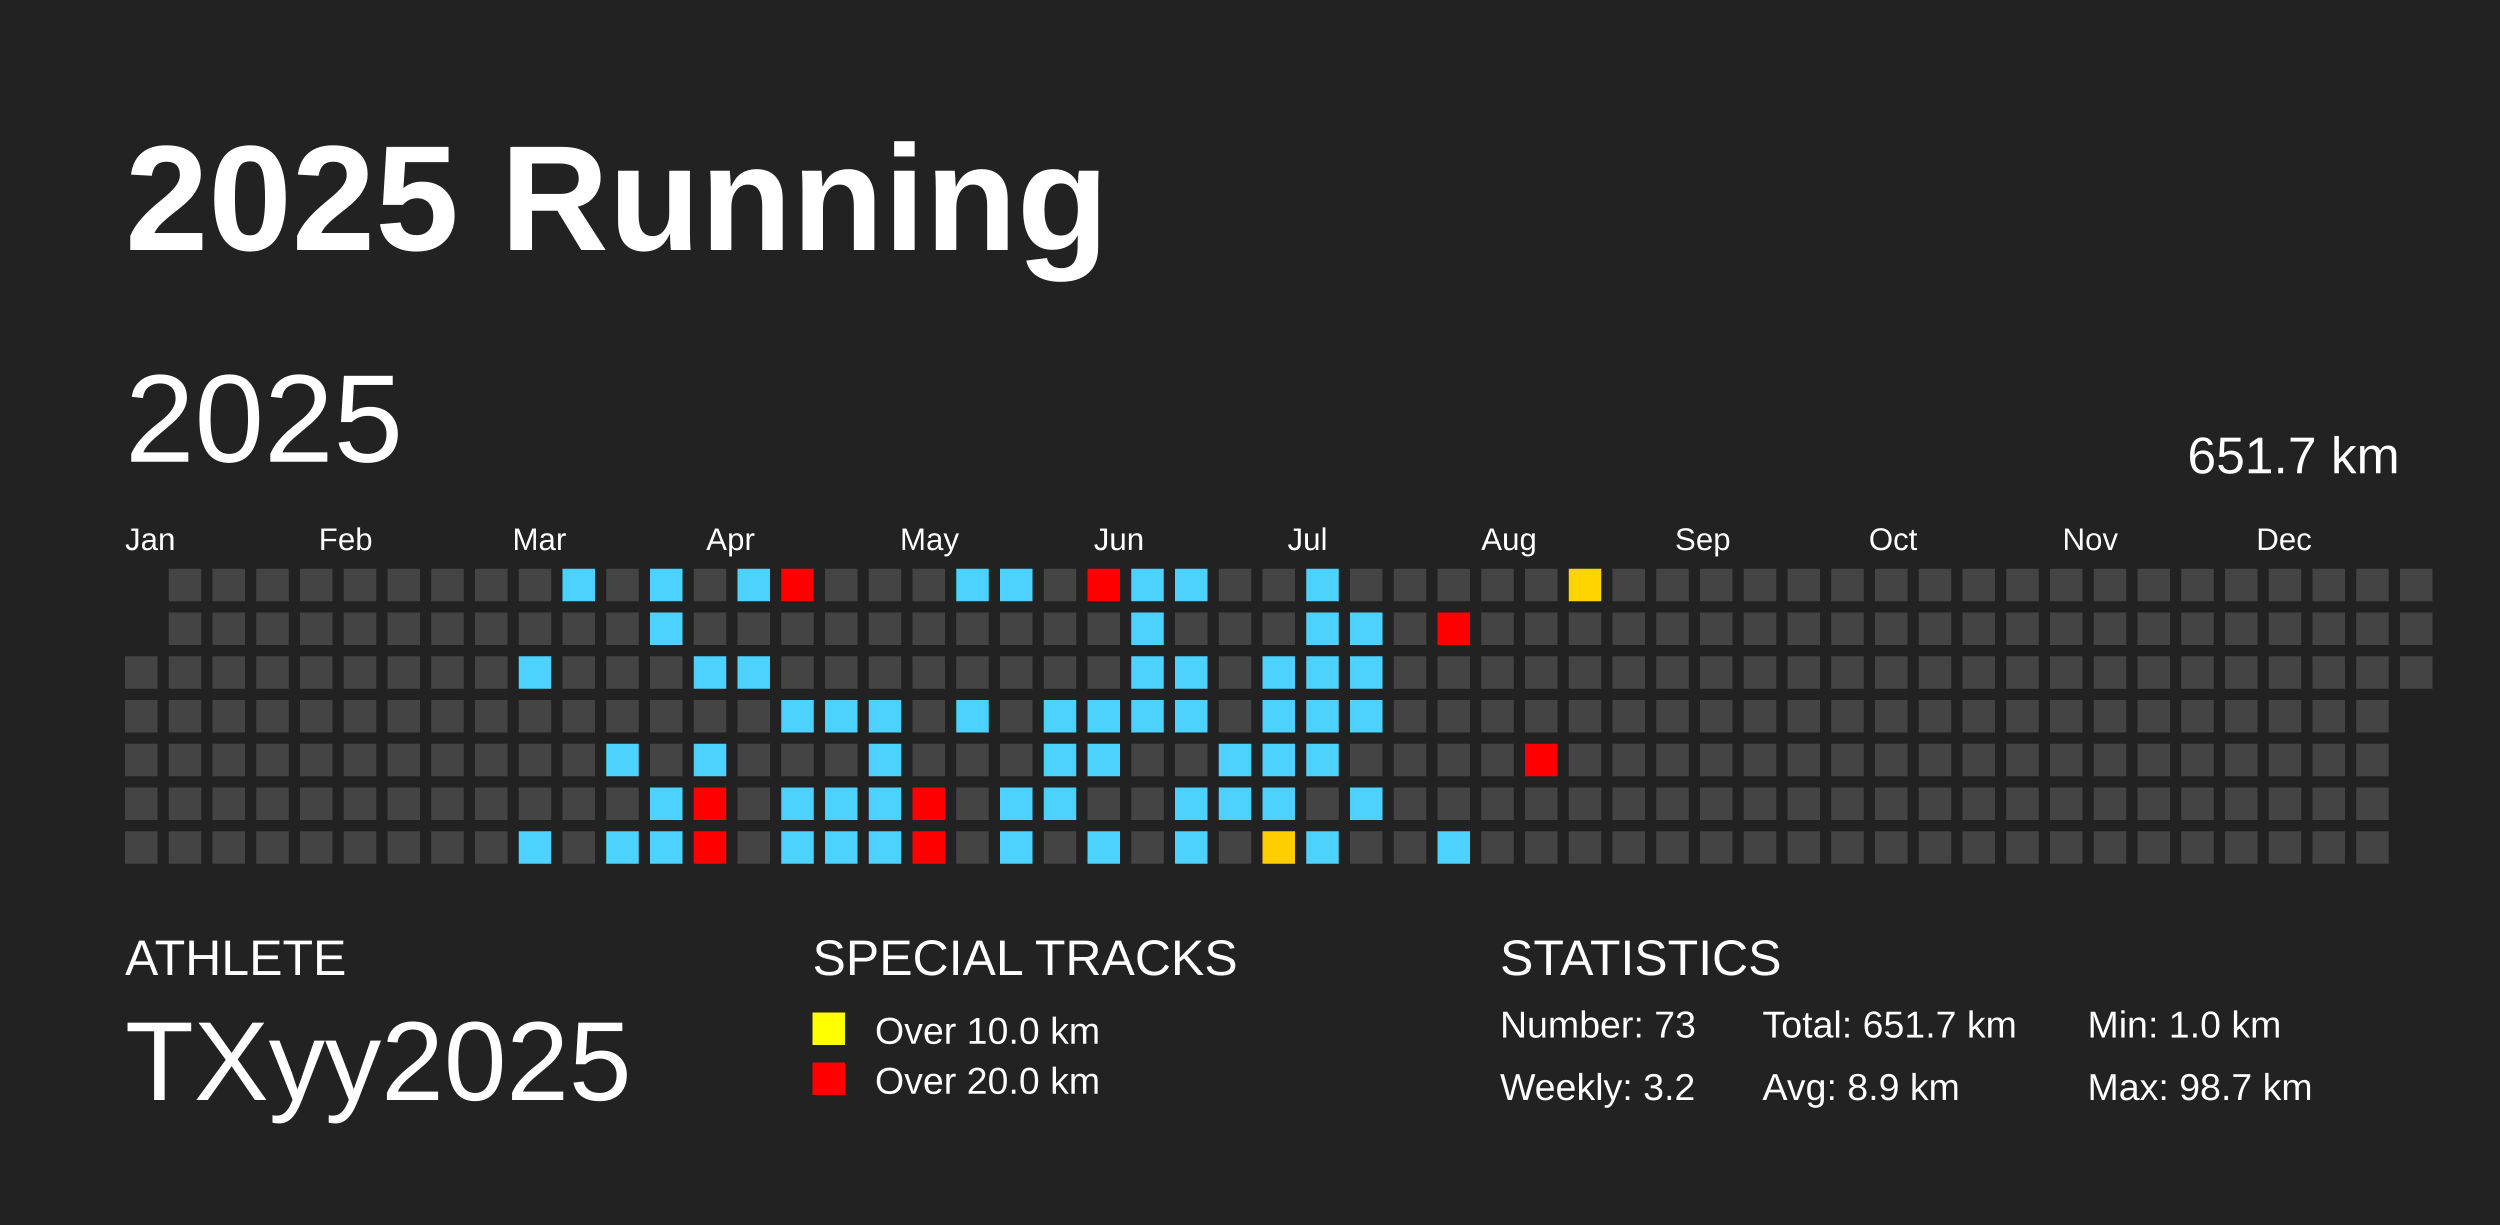
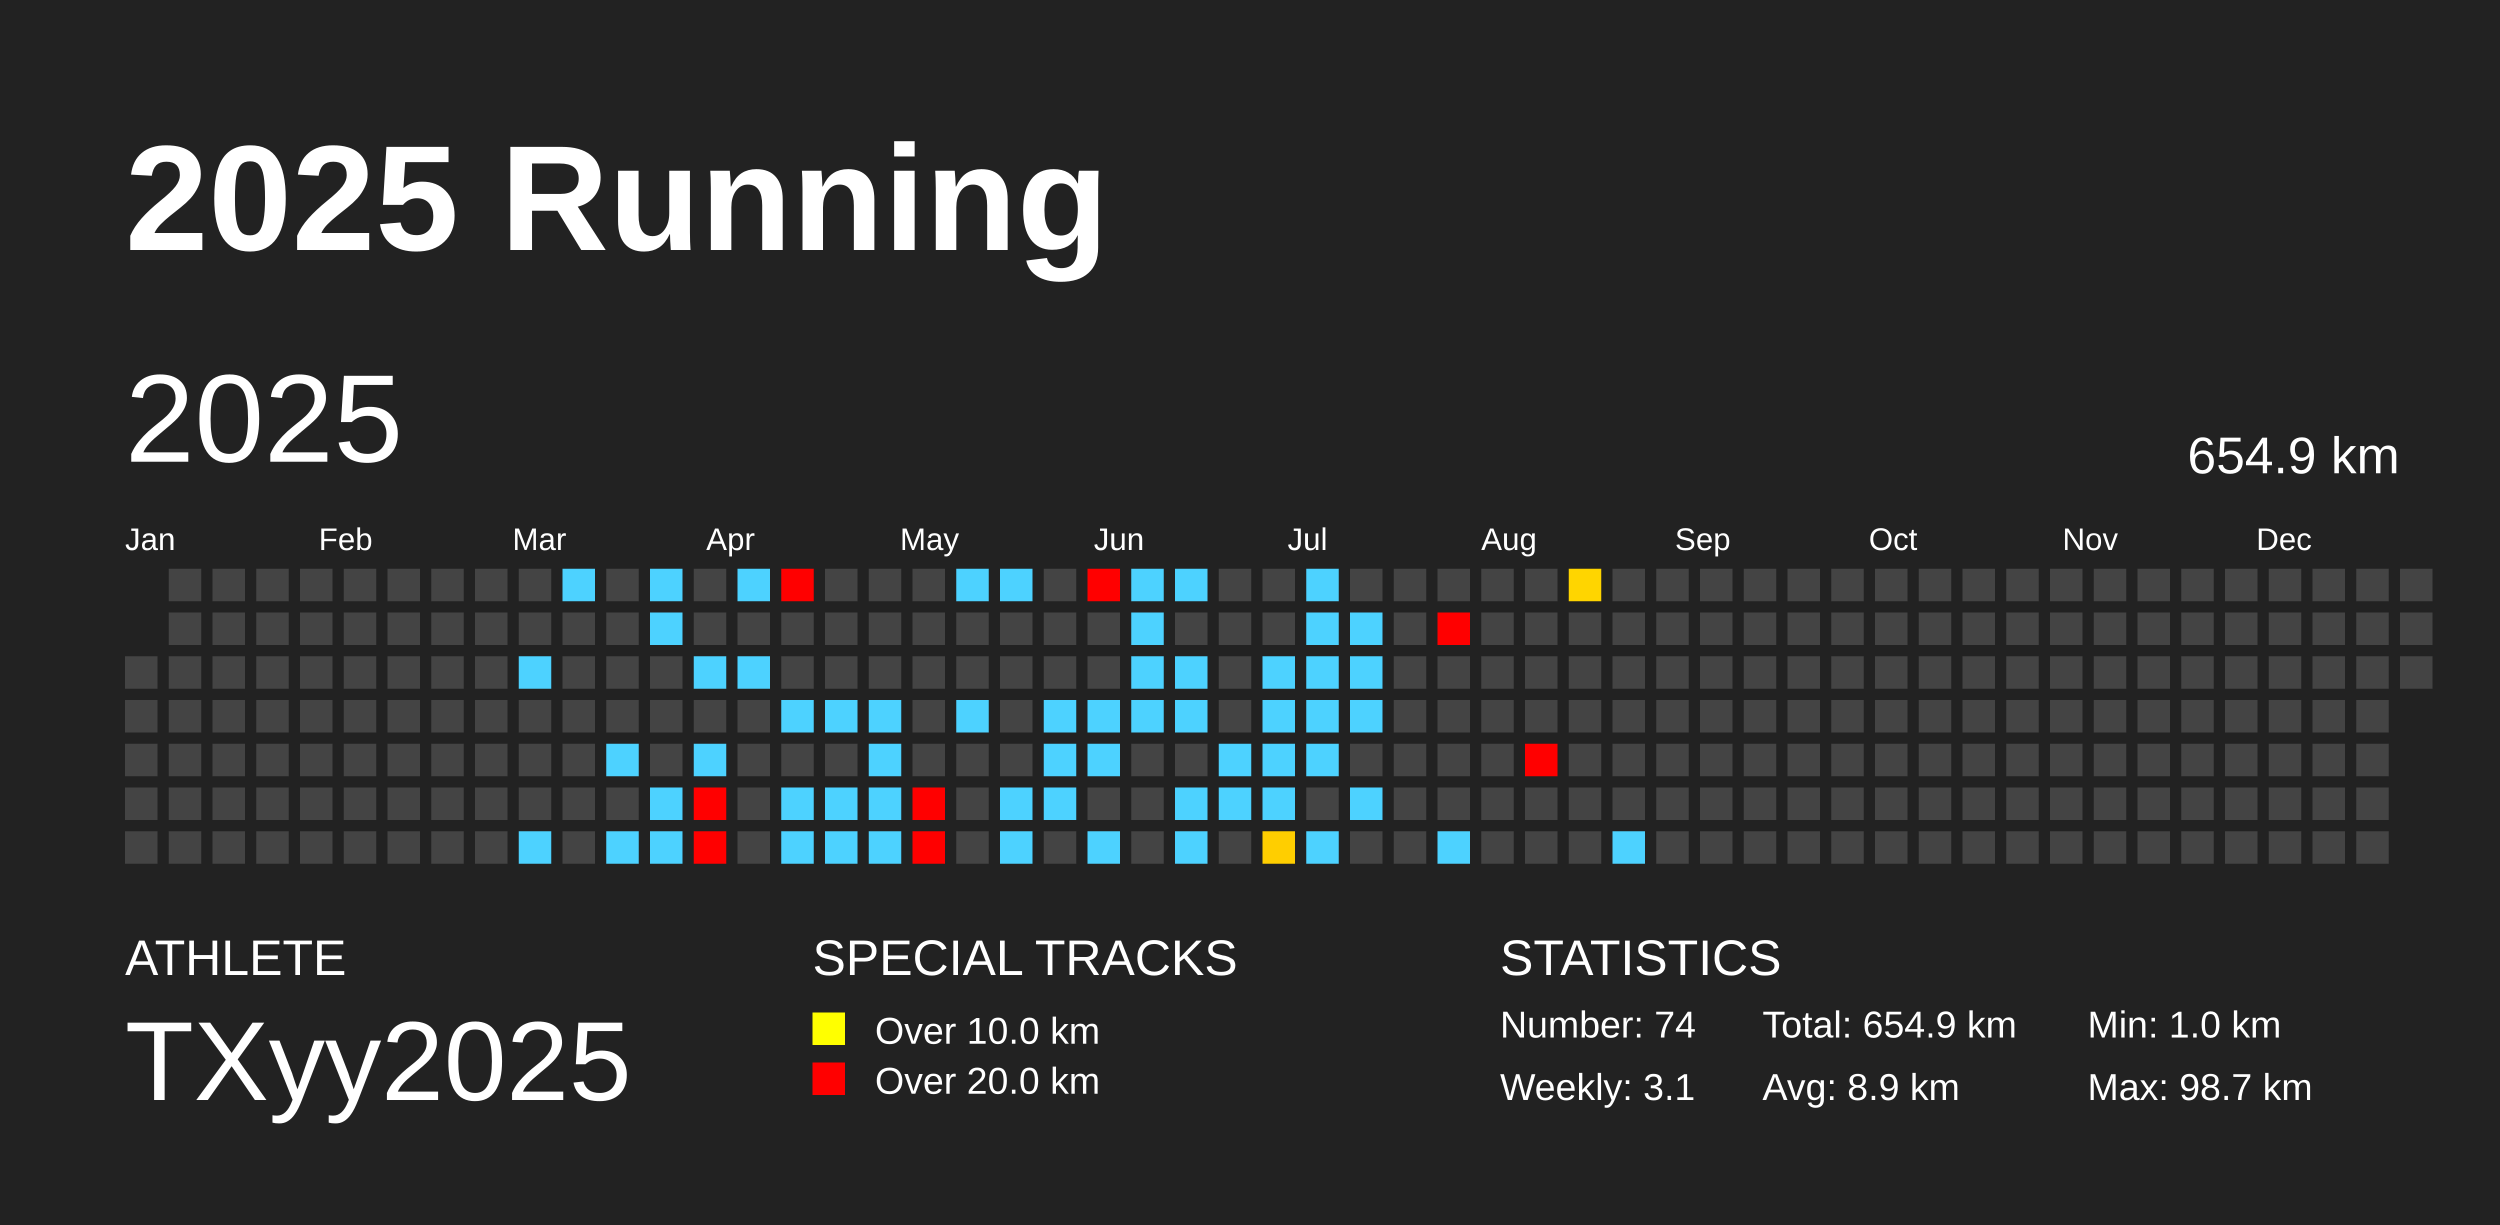
<svg xmlns="http://www.w3.org/2000/svg" baseProfile="full" height="98mm" version="1.1" viewBox="0,0,200,98" width="200mm">
  <defs />
  <rect fill="#222222" height="98" width="200" x="0" y="0" />
  <text fill="#FFFFFF" style="font-size:12px; font-family:Arial; font-weight:bold;" x="10" y="20">2025 Running</text>
  <text fill="#FFFFFF" style="font-size:4px; font-family:Arial" x="10" y="78">ATHLETE</text>
  <text fill="#FFFFFF" style="font-size:9px; font-family:Arial" x="10" y="88">TXyy2025</text>
  <text fill="#FFFFFF" style="font-size:4px; font-family:Arial" x="65" y="78">SPECIAL TRACKS</text>
  <rect fill="yellow" height="2.6" width="2.6" x="65" y="81" />
  <text fill="#FFFFFF" style="font-size:3px; font-family:Arial" x="70" y="83.5">Over 10.0 km</text>
  <rect fill="red" height="2.6" width="2.6" x="65" y="85" />
  <text fill="#FFFFFF" style="font-size:3px; font-family:Arial" x="70" y="87.5">Over 20.0 km</text>
  <text fill="#FFFFFF" style="font-size:4px; font-family:Arial" x="120" y="78">STATISTICS</text>
-   <text fill="#FFFFFF" style="font-size:3px; font-family:Arial" x="120" y="83">Number: 73</text>
-   <text fill="#FFFFFF" style="font-size:3px; font-family:Arial" x="120" y="88">Weekly: 3.2</text>
-   <text fill="#FFFFFF" style="font-size:3px; font-family:Arial" x="141" y="83">Total: 651.7 km</text>
+   <text fill="#FFFFFF" style="font-size:3px; font-family:Arial" x="120" y="83">Number: 74</text>
+   <text fill="#FFFFFF" style="font-size:3px; font-family:Arial" x="120" y="88">Weekly: 3.1</text>
+   <text fill="#FFFFFF" style="font-size:3px; font-family:Arial" x="141" y="83">Total: 654.9 km</text>
  <text fill="#FFFFFF" style="font-size:3px; font-family:Arial" x="141" y="88">Avg: 8.9 km</text>
  <text fill="#FFFFFF" style="font-size:3px; font-family:Arial" x="167" y="83">Min: 1.0 km</text>
  <text fill="#FFFFFF" style="font-size:3px; font-family:Arial" x="167" y="88">Max: 98.7 km</text>
  <text dominant-baseline="hanging" fill="#FFFFFF" style="font-size:10.0px; font-family:Arial;" x="10" y="30">2025</text>
-   <text dominant-baseline="hanging" fill="#FFFFFF" style="font-size:4.125px; font-family:Arial;" x="175" y="35">651.7 km</text>
+   <text dominant-baseline="hanging" fill="#FFFFFF" style="font-size:4.125px; font-family:Arial;" x="175" y="35">654.9 km</text>
  <text fill="#FFFFFF" style="font-size:2.5px; font-family:Arial" x="10.0" y="44">Jan</text>
  <text fill="#FFFFFF" style="font-size:2.5px; font-family:Arial" x="25.5" y="44">Feb</text>
  <text fill="#FFFFFF" style="font-size:2.5px; font-family:Arial" x="41.0" y="44">Mar</text>
  <text fill="#FFFFFF" style="font-size:2.5px; font-family:Arial" x="56.5" y="44">Apr</text>
  <text fill="#FFFFFF" style="font-size:2.5px; font-family:Arial" x="72.0" y="44">May</text>
  <text fill="#FFFFFF" style="font-size:2.5px; font-family:Arial" x="87.5" y="44">Jun</text>
  <text fill="#FFFFFF" style="font-size:2.5px; font-family:Arial" x="103.0" y="44">Jul</text>
  <text fill="#FFFFFF" style="font-size:2.5px; font-family:Arial" x="118.5" y="44">Aug</text>
  <text fill="#FFFFFF" style="font-size:2.5px; font-family:Arial" x="134.0" y="44">Sep</text>
  <text fill="#FFFFFF" style="font-size:2.5px; font-family:Arial" x="149.5" y="44">Oct</text>
  <text fill="#FFFFFF" style="font-size:2.5px; font-family:Arial" x="165.0" y="44">Nov</text>
  <text fill="#FFFFFF" style="font-size:2.5px; font-family:Arial" x="180.5" y="44">Dec</text>
  <rect fill="#444444" height="2.6" width="2.6" x="10.0" y="52.5" />
  <rect fill="#444444" height="2.6" width="2.6" x="10.0" y="56.0" />
  <rect fill="#444444" height="2.6" width="2.6" x="10.0" y="59.5" />
  <rect fill="#444444" height="2.6" width="2.6" x="10.0" y="63.0" />
  <rect fill="#444444" height="2.6" width="2.6" x="10.0" y="66.5" />
  <rect fill="#444444" height="2.6" width="2.6" x="13.5" y="45.5" />
  <rect fill="#444444" height="2.6" width="2.6" x="13.5" y="49.0" />
  <rect fill="#444444" height="2.6" width="2.6" x="13.5" y="52.5" />
  <rect fill="#444444" height="2.6" width="2.6" x="13.5" y="56.0" />
  <rect fill="#444444" height="2.6" width="2.6" x="13.5" y="59.5" />
  <rect fill="#444444" height="2.6" width="2.6" x="13.5" y="63.0" />
  <rect fill="#444444" height="2.6" width="2.6" x="13.5" y="66.5" />
  <rect fill="#444444" height="2.6" width="2.6" x="17.0" y="45.5" />
  <rect fill="#444444" height="2.6" width="2.6" x="17.0" y="49.0" />
  <rect fill="#444444" height="2.6" width="2.6" x="17.0" y="52.5" />
  <rect fill="#444444" height="2.6" width="2.6" x="17.0" y="56.0" />
  <rect fill="#444444" height="2.6" width="2.6" x="17.0" y="59.5" />
  <rect fill="#444444" height="2.6" width="2.6" x="17.0" y="63.0" />
  <rect fill="#444444" height="2.6" width="2.6" x="17.0" y="66.5" />
  <rect fill="#444444" height="2.6" width="2.6" x="20.5" y="45.5" />
  <rect fill="#444444" height="2.6" width="2.6" x="20.5" y="49.0" />
  <rect fill="#444444" height="2.6" width="2.6" x="20.5" y="52.5" />
  <rect fill="#444444" height="2.6" width="2.6" x="20.5" y="56.0" />
  <rect fill="#444444" height="2.6" width="2.6" x="20.5" y="59.5" />
  <rect fill="#444444" height="2.6" width="2.6" x="20.5" y="63.0" />
  <rect fill="#444444" height="2.6" width="2.6" x="20.5" y="66.5" />
  <rect fill="#444444" height="2.6" width="2.6" x="24.0" y="45.5" />
  <rect fill="#444444" height="2.6" width="2.6" x="24.0" y="49.0" />
  <rect fill="#444444" height="2.6" width="2.6" x="24.0" y="52.5" />
  <rect fill="#444444" height="2.6" width="2.6" x="24.0" y="56.0" />
  <rect fill="#444444" height="2.6" width="2.6" x="24.0" y="59.5" />
  <rect fill="#444444" height="2.6" width="2.6" x="24.0" y="63.0" />
  <rect fill="#444444" height="2.6" width="2.6" x="24.0" y="66.5" />
  <rect fill="#444444" height="2.6" width="2.6" x="27.5" y="45.5" />
  <rect fill="#444444" height="2.6" width="2.6" x="27.5" y="49.0" />
  <rect fill="#444444" height="2.6" width="2.6" x="27.5" y="52.5" />
  <rect fill="#444444" height="2.6" width="2.6" x="27.5" y="56.0" />
  <rect fill="#444444" height="2.6" width="2.6" x="27.5" y="59.5" />
  <rect fill="#444444" height="2.6" width="2.6" x="27.5" y="63.0" />
  <rect fill="#444444" height="2.6" width="2.6" x="27.5" y="66.5" />
  <rect fill="#444444" height="2.6" width="2.6" x="31.0" y="45.5" />
  <rect fill="#444444" height="2.6" width="2.6" x="31.0" y="49.0" />
  <rect fill="#444444" height="2.6" width="2.6" x="31.0" y="52.5" />
  <rect fill="#444444" height="2.6" width="2.6" x="31.0" y="56.0" />
  <rect fill="#444444" height="2.6" width="2.6" x="31.0" y="59.5" />
  <rect fill="#444444" height="2.6" width="2.6" x="31.0" y="63.0" />
  <rect fill="#444444" height="2.6" width="2.6" x="31.0" y="66.5" />
  <rect fill="#444444" height="2.6" width="2.6" x="34.5" y="45.5" />
  <rect fill="#444444" height="2.6" width="2.6" x="34.5" y="49.0" />
  <rect fill="#444444" height="2.6" width="2.6" x="34.5" y="52.5" />
  <rect fill="#444444" height="2.6" width="2.6" x="34.5" y="56.0" />
  <rect fill="#444444" height="2.6" width="2.6" x="34.5" y="59.5" />
  <rect fill="#444444" height="2.6" width="2.6" x="34.5" y="63.0" />
  <rect fill="#444444" height="2.6" width="2.6" x="34.5" y="66.5" />
  <rect fill="#444444" height="2.6" width="2.6" x="38.0" y="45.5" />
  <rect fill="#444444" height="2.6" width="2.6" x="38.0" y="49.0" />
  <rect fill="#444444" height="2.6" width="2.6" x="38.0" y="52.5" />
  <rect fill="#444444" height="2.6" width="2.6" x="38.0" y="56.0" />
  <rect fill="#444444" height="2.6" width="2.6" x="38.0" y="59.5" />
  <rect fill="#444444" height="2.6" width="2.6" x="38.0" y="63.0" />
  <rect fill="#444444" height="2.6" width="2.6" x="38.0" y="66.5" />
  <rect fill="#444444" height="2.6" width="2.6" x="41.5" y="45.5" />
  <rect fill="#444444" height="2.6" width="2.6" x="41.5" y="49.0" />
  <rect fill="#4dd2ff" height="2.6" width="2.6" x="41.5" y="52.5" />
  <rect fill="#444444" height="2.6" width="2.6" x="41.5" y="56.0" />
  <rect fill="#444444" height="2.6" width="2.6" x="41.5" y="59.5" />
  <rect fill="#444444" height="2.6" width="2.6" x="41.5" y="63.0" />
  <rect fill="#4dd2ff" height="2.6" width="2.6" x="41.5" y="66.5" />
  <rect fill="#4dd2ff" height="2.6" width="2.6" x="45.0" y="45.5" />
  <rect fill="#444444" height="2.6" width="2.6" x="45.0" y="49.0" />
  <rect fill="#444444" height="2.6" width="2.6" x="45.0" y="52.5" />
  <rect fill="#444444" height="2.6" width="2.6" x="45.0" y="56.0" />
  <rect fill="#444444" height="2.6" width="2.6" x="45.0" y="59.5" />
  <rect fill="#444444" height="2.6" width="2.6" x="45.0" y="63.0" />
  <rect fill="#444444" height="2.6" width="2.6" x="45.0" y="66.5" />
  <rect fill="#444444" height="2.6" width="2.6" x="48.5" y="45.5" />
  <rect fill="#444444" height="2.6" width="2.6" x="48.5" y="49.0" />
  <rect fill="#444444" height="2.6" width="2.6" x="48.5" y="52.5" />
  <rect fill="#444444" height="2.6" width="2.6" x="48.5" y="56.0" />
  <rect fill="#4dd2ff" height="2.6" width="2.6" x="48.5" y="59.5" />
  <rect fill="#444444" height="2.6" width="2.6" x="48.5" y="63.0" />
  <rect fill="#4dd2ff" height="2.6" width="2.6" x="48.5" y="66.5" />
  <rect fill="#4dd2ff" height="2.6" width="2.6" x="52.0" y="45.5" />
  <rect fill="#4dd2ff" height="2.6" width="2.6" x="52.0" y="49.0" />
  <rect fill="#444444" height="2.6" width="2.6" x="52.0" y="52.5" />
  <rect fill="#444444" height="2.6" width="2.6" x="52.0" y="56.0" />
  <rect fill="#444444" height="2.6" width="2.6" x="52.0" y="59.5" />
  <rect fill="#4dd2ff" height="2.6" width="2.6" x="52.0" y="63.0" />
  <rect fill="#4dd2ff" height="2.6" width="2.6" x="52.0" y="66.5" />
  <rect fill="#444444" height="2.6" width="2.6" x="55.5" y="45.5" />
  <rect fill="#444444" height="2.6" width="2.6" x="55.5" y="49.0" />
  <rect fill="#4dd2ff" height="2.6" width="2.6" x="55.5" y="52.5" />
  <rect fill="#444444" height="2.6" width="2.6" x="55.5" y="56.0" />
  <rect fill="#4dd2ff" height="2.6" width="2.6" x="55.5" y="59.5" />
  <rect fill="red" height="2.6" width="2.6" x="55.5" y="63.0" />
  <rect fill="red" height="2.6" width="2.6" x="55.5" y="66.5" />
  <rect fill="#4dd2ff" height="2.6" width="2.6" x="59.0" y="45.5" />
  <rect fill="#444444" height="2.6" width="2.6" x="59.0" y="49.0" />
  <rect fill="#4dd2ff" height="2.6" width="2.6" x="59.0" y="52.5" />
  <rect fill="#444444" height="2.6" width="2.6" x="59.0" y="56.0" />
  <rect fill="#444444" height="2.6" width="2.6" x="59.0" y="59.5" />
  <rect fill="#444444" height="2.6" width="2.6" x="59.0" y="63.0" />
  <rect fill="#444444" height="2.6" width="2.6" x="59.0" y="66.5" />
  <rect fill="red" height="2.6" width="2.6" x="62.5" y="45.5" />
  <rect fill="#444444" height="2.6" width="2.6" x="62.5" y="49.0" />
  <rect fill="#444444" height="2.6" width="2.6" x="62.5" y="52.5" />
  <rect fill="#4dd2ff" height="2.6" width="2.6" x="62.5" y="56.0" />
  <rect fill="#444444" height="2.6" width="2.6" x="62.5" y="59.5" />
  <rect fill="#4dd2ff" height="2.6" width="2.6" x="62.5" y="63.0" />
  <rect fill="#4dd2ff" height="2.6" width="2.6" x="62.5" y="66.5" />
  <rect fill="#444444" height="2.6" width="2.6" x="66.0" y="45.5" />
  <rect fill="#444444" height="2.6" width="2.6" x="66.0" y="49.0" />
  <rect fill="#444444" height="2.6" width="2.6" x="66.0" y="52.5" />
  <rect fill="#4dd2ff" height="2.6" width="2.6" x="66.0" y="56.0" />
  <rect fill="#444444" height="2.6" width="2.6" x="66.0" y="59.5" />
  <rect fill="#4dd2ff" height="2.6" width="2.6" x="66.0" y="63.0" />
  <rect fill="#4dd2ff" height="2.6" width="2.6" x="66.0" y="66.5" />
  <rect fill="#444444" height="2.6" width="2.6" x="69.5" y="45.5" />
  <rect fill="#444444" height="2.6" width="2.6" x="69.5" y="49.0" />
  <rect fill="#444444" height="2.6" width="2.6" x="69.5" y="52.5" />
  <rect fill="#4dd2ff" height="2.6" width="2.6" x="69.5" y="56.0" />
  <rect fill="#4dd2ff" height="2.6" width="2.6" x="69.5" y="59.5" />
  <rect fill="#4dd2ff" height="2.6" width="2.6" x="69.5" y="63.0" />
  <rect fill="#4dd2ff" height="2.6" width="2.6" x="69.5" y="66.5" />
  <rect fill="#444444" height="2.6" width="2.6" x="73.0" y="45.5" />
  <rect fill="#444444" height="2.6" width="2.6" x="73.0" y="49.0" />
  <rect fill="#444444" height="2.6" width="2.6" x="73.0" y="52.5" />
  <rect fill="#444444" height="2.6" width="2.6" x="73.0" y="56.0" />
  <rect fill="#444444" height="2.6" width="2.6" x="73.0" y="59.5" />
  <rect fill="red" height="2.6" width="2.6" x="73.0" y="63.0" />
  <rect fill="red" height="2.6" width="2.6" x="73.0" y="66.5" />
  <rect fill="#4dd2ff" height="2.6" width="2.6" x="76.5" y="45.5" />
  <rect fill="#444444" height="2.6" width="2.6" x="76.5" y="49.0" />
  <rect fill="#444444" height="2.6" width="2.6" x="76.5" y="52.5" />
  <rect fill="#4dd2ff" height="2.6" width="2.6" x="76.5" y="56.0" />
  <rect fill="#444444" height="2.6" width="2.6" x="76.5" y="59.5" />
  <rect fill="#444444" height="2.6" width="2.6" x="76.5" y="63.0" />
  <rect fill="#444444" height="2.6" width="2.6" x="76.5" y="66.5" />
  <rect fill="#4dd2ff" height="2.6" width="2.6" x="80.0" y="45.5" />
  <rect fill="#444444" height="2.6" width="2.6" x="80.0" y="49.0" />
  <rect fill="#444444" height="2.6" width="2.6" x="80.0" y="52.5" />
  <rect fill="#444444" height="2.6" width="2.6" x="80.0" y="56.0" />
  <rect fill="#444444" height="2.6" width="2.6" x="80.0" y="59.5" />
  <rect fill="#4dd2ff" height="2.6" width="2.6" x="80.0" y="63.0" />
  <rect fill="#4dd2ff" height="2.6" width="2.6" x="80.0" y="66.5" />
  <rect fill="#444444" height="2.6" width="2.6" x="83.5" y="45.5" />
  <rect fill="#444444" height="2.6" width="2.6" x="83.5" y="49.0" />
  <rect fill="#444444" height="2.6" width="2.6" x="83.5" y="52.5" />
  <rect fill="#4dd2ff" height="2.6" width="2.6" x="83.5" y="56.0" />
  <rect fill="#4dd2ff" height="2.6" width="2.6" x="83.5" y="59.5" />
  <rect fill="#4dd2ff" height="2.6" width="2.6" x="83.5" y="63.0" />
  <rect fill="#444444" height="2.6" width="2.6" x="83.5" y="66.5" />
  <rect fill="red" height="2.6" width="2.6" x="87.0" y="45.5" />
  <rect fill="#444444" height="2.6" width="2.6" x="87.0" y="49.0" />
  <rect fill="#444444" height="2.6" width="2.6" x="87.0" y="52.5" />
  <rect fill="#4dd2ff" height="2.6" width="2.6" x="87.0" y="56.0" />
  <rect fill="#4dd2ff" height="2.6" width="2.6" x="87.0" y="59.5" />
  <rect fill="#444444" height="2.6" width="2.6" x="87.0" y="63.0" />
  <rect fill="#4dd2ff" height="2.6" width="2.6" x="87.0" y="66.5" />
  <rect fill="#4dd2ff" height="2.6" width="2.6" x="90.5" y="45.5" />
  <rect fill="#4dd2ff" height="2.6" width="2.6" x="90.5" y="49.0" />
  <rect fill="#4dd2ff" height="2.6" width="2.6" x="90.5" y="52.5" />
  <rect fill="#4dd2ff" height="2.6" width="2.6" x="90.5" y="56.0" />
  <rect fill="#444444" height="2.6" width="2.6" x="90.5" y="59.5" />
  <rect fill="#444444" height="2.6" width="2.6" x="90.5" y="63.0" />
  <rect fill="#444444" height="2.6" width="2.6" x="90.5" y="66.5" />
  <rect fill="#4dd2ff" height="2.6" width="2.6" x="94.0" y="45.5" />
  <rect fill="#444444" height="2.6" width="2.6" x="94.0" y="49.0" />
  <rect fill="#4dd2ff" height="2.6" width="2.6" x="94.0" y="52.5" />
  <rect fill="#4dd2ff" height="2.6" width="2.6" x="94.0" y="56.0" />
  <rect fill="#444444" height="2.6" width="2.6" x="94.0" y="59.5" />
  <rect fill="#4dd2ff" height="2.6" width="2.6" x="94.0" y="63.0" />
  <rect fill="#4dd2ff" height="2.6" width="2.6" x="94.0" y="66.5" />
  <rect fill="#444444" height="2.6" width="2.6" x="97.5" y="45.5" />
  <rect fill="#444444" height="2.6" width="2.6" x="97.5" y="49.0" />
  <rect fill="#444444" height="2.6" width="2.6" x="97.5" y="52.5" />
  <rect fill="#444444" height="2.6" width="2.6" x="97.5" y="56.0" />
  <rect fill="#4dd2ff" height="2.6" width="2.6" x="97.5" y="59.5" />
  <rect fill="#4dd2ff" height="2.6" width="2.6" x="97.5" y="63.0" />
  <rect fill="#444444" height="2.6" width="2.6" x="97.5" y="66.5" />
  <rect fill="#444444" height="2.6" width="2.6" x="101.0" y="45.5" />
  <rect fill="#444444" height="2.6" width="2.6" x="101.0" y="49.0" />
  <rect fill="#4dd2ff" height="2.6" width="2.6" x="101.0" y="52.5" />
  <rect fill="#4dd2ff" height="2.6" width="2.6" x="101.0" y="56.0" />
  <rect fill="#4dd2ff" height="2.6" width="2.6" x="101.0" y="59.5" />
  <rect fill="#4dd2ff" height="2.6" width="2.6" x="101.0" y="63.0" />
  <rect fill="#ffce00" height="2.6" width="2.6" x="101.0" y="66.5" />
  <rect fill="#4dd2ff" height="2.6" width="2.6" x="104.5" y="45.5" />
  <rect fill="#4dd2ff" height="2.6" width="2.6" x="104.5" y="49.0" />
  <rect fill="#4dd2ff" height="2.6" width="2.6" x="104.5" y="52.5" />
  <rect fill="#4dd2ff" height="2.6" width="2.6" x="104.5" y="56.0" />
  <rect fill="#4dd2ff" height="2.6" width="2.6" x="104.5" y="59.5" />
  <rect fill="#444444" height="2.6" width="2.6" x="104.5" y="63.0" />
  <rect fill="#4dd2ff" height="2.6" width="2.6" x="104.5" y="66.5" />
  <rect fill="#444444" height="2.6" width="2.6" x="108.0" y="45.5" />
  <rect fill="#4dd2ff" height="2.6" width="2.6" x="108.0" y="49.0" />
  <rect fill="#4dd2ff" height="2.6" width="2.6" x="108.0" y="52.5" />
  <rect fill="#4dd2ff" height="2.6" width="2.6" x="108.0" y="56.0" />
  <rect fill="#444444" height="2.6" width="2.6" x="108.0" y="59.5" />
  <rect fill="#4dd2ff" height="2.6" width="2.6" x="108.0" y="63.0" />
  <rect fill="#444444" height="2.6" width="2.6" x="108.0" y="66.5" />
  <rect fill="#444444" height="2.6" width="2.6" x="111.5" y="45.5" />
  <rect fill="#444444" height="2.6" width="2.6" x="111.5" y="49.0" />
  <rect fill="#444444" height="2.6" width="2.6" x="111.5" y="52.5" />
  <rect fill="#444444" height="2.6" width="2.6" x="111.5" y="56.0" />
  <rect fill="#444444" height="2.6" width="2.6" x="111.5" y="59.5" />
  <rect fill="#444444" height="2.6" width="2.6" x="111.5" y="63.0" />
  <rect fill="#444444" height="2.6" width="2.6" x="111.5" y="66.5" />
  <rect fill="#444444" height="2.6" width="2.6" x="115.0" y="45.5" />
  <rect fill="red" height="2.6" width="2.6" x="115.0" y="49.0" />
  <rect fill="#444444" height="2.6" width="2.6" x="115.0" y="52.5" />
  <rect fill="#444444" height="2.6" width="2.6" x="115.0" y="56.0" />
  <rect fill="#444444" height="2.6" width="2.6" x="115.0" y="59.5" />
  <rect fill="#444444" height="2.6" width="2.6" x="115.0" y="63.0" />
  <rect fill="#4dd2ff" height="2.6" width="2.6" x="115.0" y="66.5" />
  <rect fill="#444444" height="2.6" width="2.6" x="118.5" y="45.5" />
  <rect fill="#444444" height="2.6" width="2.6" x="118.5" y="49.0" />
  <rect fill="#444444" height="2.6" width="2.6" x="118.5" y="52.5" />
  <rect fill="#444444" height="2.6" width="2.6" x="118.5" y="56.0" />
  <rect fill="#444444" height="2.6" width="2.6" x="118.5" y="59.5" />
  <rect fill="#444444" height="2.6" width="2.6" x="118.5" y="63.0" />
  <rect fill="#444444" height="2.6" width="2.6" x="118.5" y="66.5" />
  <rect fill="#444444" height="2.6" width="2.6" x="122.0" y="45.5" />
  <rect fill="#444444" height="2.6" width="2.6" x="122.0" y="49.0" />
  <rect fill="#444444" height="2.6" width="2.6" x="122.0" y="52.5" />
  <rect fill="#444444" height="2.6" width="2.6" x="122.0" y="56.0" />
  <rect fill="red" height="2.6" width="2.6" x="122.0" y="59.5" />
  <rect fill="#444444" height="2.6" width="2.6" x="122.0" y="63.0" />
  <rect fill="#444444" height="2.6" width="2.6" x="122.0" y="66.5" />
  <rect fill="#ffd500" height="2.6" width="2.6" x="125.5" y="45.5" />
  <rect fill="#444444" height="2.6" width="2.6" x="125.5" y="49.0" />
  <rect fill="#444444" height="2.6" width="2.6" x="125.5" y="52.5" />
  <rect fill="#444444" height="2.6" width="2.6" x="125.5" y="56.0" />
  <rect fill="#444444" height="2.6" width="2.6" x="125.5" y="59.5" />
  <rect fill="#444444" height="2.6" width="2.6" x="125.5" y="63.0" />
  <rect fill="#444444" height="2.6" width="2.6" x="125.5" y="66.5" />
  <rect fill="#444444" height="2.6" width="2.6" x="129.0" y="45.5" />
  <rect fill="#444444" height="2.6" width="2.6" x="129.0" y="49.0" />
  <rect fill="#444444" height="2.6" width="2.6" x="129.0" y="52.5" />
  <rect fill="#444444" height="2.6" width="2.6" x="129.0" y="56.0" />
  <rect fill="#444444" height="2.6" width="2.6" x="129.0" y="59.5" />
  <rect fill="#444444" height="2.6" width="2.6" x="129.0" y="63.0" />
-   <rect fill="#444444" height="2.6" width="2.6" x="129.0" y="66.5" />
+   <rect fill="#4dd2ff" height="2.6" width="2.6" x="129.0" y="66.5" />
  <rect fill="#444444" height="2.6" width="2.6" x="132.5" y="45.5" />
  <rect fill="#444444" height="2.6" width="2.6" x="132.5" y="49.0" />
  <rect fill="#444444" height="2.6" width="2.6" x="132.5" y="52.5" />
  <rect fill="#444444" height="2.6" width="2.6" x="132.5" y="56.0" />
  <rect fill="#444444" height="2.6" width="2.6" x="132.5" y="59.5" />
  <rect fill="#444444" height="2.6" width="2.6" x="132.5" y="63.0" />
  <rect fill="#444444" height="2.6" width="2.6" x="132.5" y="66.5" />
  <rect fill="#444444" height="2.6" width="2.6" x="136.0" y="45.5" />
  <rect fill="#444444" height="2.6" width="2.6" x="136.0" y="49.0" />
  <rect fill="#444444" height="2.6" width="2.6" x="136.0" y="52.5" />
  <rect fill="#444444" height="2.6" width="2.6" x="136.0" y="56.0" />
  <rect fill="#444444" height="2.6" width="2.6" x="136.0" y="59.5" />
  <rect fill="#444444" height="2.6" width="2.6" x="136.0" y="63.0" />
  <rect fill="#444444" height="2.6" width="2.6" x="136.0" y="66.5" />
  <rect fill="#444444" height="2.6" width="2.6" x="139.5" y="45.5" />
  <rect fill="#444444" height="2.6" width="2.6" x="139.5" y="49.0" />
  <rect fill="#444444" height="2.6" width="2.6" x="139.5" y="52.5" />
  <rect fill="#444444" height="2.6" width="2.6" x="139.5" y="56.0" />
  <rect fill="#444444" height="2.6" width="2.6" x="139.5" y="59.5" />
  <rect fill="#444444" height="2.6" width="2.6" x="139.5" y="63.0" />
  <rect fill="#444444" height="2.6" width="2.6" x="139.5" y="66.5" />
  <rect fill="#444444" height="2.6" width="2.6" x="143.0" y="45.5" />
  <rect fill="#444444" height="2.6" width="2.6" x="143.0" y="49.0" />
  <rect fill="#444444" height="2.6" width="2.6" x="143.0" y="52.5" />
  <rect fill="#444444" height="2.6" width="2.6" x="143.0" y="56.0" />
  <rect fill="#444444" height="2.6" width="2.6" x="143.0" y="59.5" />
  <rect fill="#444444" height="2.6" width="2.6" x="143.0" y="63.0" />
  <rect fill="#444444" height="2.6" width="2.6" x="143.0" y="66.5" />
  <rect fill="#444444" height="2.6" width="2.6" x="146.5" y="45.5" />
  <rect fill="#444444" height="2.6" width="2.6" x="146.5" y="49.0" />
  <rect fill="#444444" height="2.6" width="2.6" x="146.5" y="52.5" />
  <rect fill="#444444" height="2.6" width="2.6" x="146.5" y="56.0" />
  <rect fill="#444444" height="2.6" width="2.6" x="146.5" y="59.5" />
  <rect fill="#444444" height="2.6" width="2.6" x="146.5" y="63.0" />
  <rect fill="#444444" height="2.6" width="2.6" x="146.5" y="66.5" />
  <rect fill="#444444" height="2.6" width="2.6" x="150.0" y="45.5" />
  <rect fill="#444444" height="2.6" width="2.6" x="150.0" y="49.0" />
  <rect fill="#444444" height="2.6" width="2.6" x="150.0" y="52.5" />
  <rect fill="#444444" height="2.6" width="2.6" x="150.0" y="56.0" />
  <rect fill="#444444" height="2.6" width="2.6" x="150.0" y="59.5" />
  <rect fill="#444444" height="2.6" width="2.6" x="150.0" y="63.0" />
  <rect fill="#444444" height="2.6" width="2.6" x="150.0" y="66.5" />
  <rect fill="#444444" height="2.6" width="2.6" x="153.5" y="45.5" />
  <rect fill="#444444" height="2.6" width="2.6" x="153.5" y="49.0" />
  <rect fill="#444444" height="2.6" width="2.6" x="153.5" y="52.5" />
  <rect fill="#444444" height="2.6" width="2.6" x="153.5" y="56.0" />
  <rect fill="#444444" height="2.6" width="2.6" x="153.5" y="59.5" />
  <rect fill="#444444" height="2.6" width="2.6" x="153.5" y="63.0" />
  <rect fill="#444444" height="2.6" width="2.6" x="153.5" y="66.5" />
  <rect fill="#444444" height="2.6" width="2.6" x="157.0" y="45.5" />
  <rect fill="#444444" height="2.6" width="2.6" x="157.0" y="49.0" />
  <rect fill="#444444" height="2.6" width="2.6" x="157.0" y="52.5" />
  <rect fill="#444444" height="2.6" width="2.6" x="157.0" y="56.0" />
  <rect fill="#444444" height="2.6" width="2.6" x="157.0" y="59.5" />
  <rect fill="#444444" height="2.6" width="2.6" x="157.0" y="63.0" />
  <rect fill="#444444" height="2.6" width="2.6" x="157.0" y="66.5" />
  <rect fill="#444444" height="2.6" width="2.6" x="160.5" y="45.5" />
  <rect fill="#444444" height="2.6" width="2.6" x="160.5" y="49.0" />
  <rect fill="#444444" height="2.6" width="2.6" x="160.5" y="52.5" />
  <rect fill="#444444" height="2.6" width="2.6" x="160.5" y="56.0" />
  <rect fill="#444444" height="2.6" width="2.6" x="160.5" y="59.5" />
  <rect fill="#444444" height="2.6" width="2.6" x="160.5" y="63.0" />
  <rect fill="#444444" height="2.6" width="2.6" x="160.5" y="66.5" />
  <rect fill="#444444" height="2.6" width="2.6" x="164.0" y="45.5" />
  <rect fill="#444444" height="2.6" width="2.6" x="164.0" y="49.0" />
  <rect fill="#444444" height="2.6" width="2.6" x="164.0" y="52.5" />
  <rect fill="#444444" height="2.6" width="2.6" x="164.0" y="56.0" />
  <rect fill="#444444" height="2.6" width="2.6" x="164.0" y="59.5" />
  <rect fill="#444444" height="2.6" width="2.6" x="164.0" y="63.0" />
  <rect fill="#444444" height="2.6" width="2.6" x="164.0" y="66.5" />
  <rect fill="#444444" height="2.6" width="2.6" x="167.5" y="45.5" />
  <rect fill="#444444" height="2.6" width="2.6" x="167.5" y="49.0" />
  <rect fill="#444444" height="2.6" width="2.6" x="167.5" y="52.5" />
  <rect fill="#444444" height="2.6" width="2.6" x="167.5" y="56.0" />
  <rect fill="#444444" height="2.6" width="2.6" x="167.5" y="59.5" />
  <rect fill="#444444" height="2.6" width="2.6" x="167.5" y="63.0" />
  <rect fill="#444444" height="2.6" width="2.6" x="167.5" y="66.5" />
  <rect fill="#444444" height="2.6" width="2.6" x="171.0" y="45.5" />
  <rect fill="#444444" height="2.6" width="2.6" x="171.0" y="49.0" />
  <rect fill="#444444" height="2.6" width="2.6" x="171.0" y="52.5" />
  <rect fill="#444444" height="2.6" width="2.6" x="171.0" y="56.0" />
  <rect fill="#444444" height="2.6" width="2.6" x="171.0" y="59.5" />
  <rect fill="#444444" height="2.6" width="2.6" x="171.0" y="63.0" />
  <rect fill="#444444" height="2.6" width="2.6" x="171.0" y="66.5" />
  <rect fill="#444444" height="2.6" width="2.6" x="174.5" y="45.5" />
  <rect fill="#444444" height="2.6" width="2.6" x="174.5" y="49.0" />
  <rect fill="#444444" height="2.6" width="2.6" x="174.5" y="52.5" />
  <rect fill="#444444" height="2.6" width="2.6" x="174.5" y="56.0" />
  <rect fill="#444444" height="2.6" width="2.6" x="174.5" y="59.5" />
  <rect fill="#444444" height="2.6" width="2.6" x="174.5" y="63.0" />
  <rect fill="#444444" height="2.6" width="2.6" x="174.5" y="66.5" />
  <rect fill="#444444" height="2.6" width="2.6" x="178.0" y="45.5" />
  <rect fill="#444444" height="2.6" width="2.6" x="178.0" y="49.0" />
  <rect fill="#444444" height="2.6" width="2.6" x="178.0" y="52.5" />
  <rect fill="#444444" height="2.6" width="2.6" x="178.0" y="56.0" />
  <rect fill="#444444" height="2.6" width="2.6" x="178.0" y="59.5" />
  <rect fill="#444444" height="2.6" width="2.6" x="178.0" y="63.0" />
  <rect fill="#444444" height="2.6" width="2.6" x="178.0" y="66.5" />
  <rect fill="#444444" height="2.6" width="2.6" x="181.5" y="45.5" />
  <rect fill="#444444" height="2.6" width="2.6" x="181.5" y="49.0" />
  <rect fill="#444444" height="2.6" width="2.6" x="181.5" y="52.5" />
  <rect fill="#444444" height="2.6" width="2.6" x="181.5" y="56.0" />
  <rect fill="#444444" height="2.6" width="2.6" x="181.5" y="59.5" />
  <rect fill="#444444" height="2.6" width="2.6" x="181.5" y="63.0" />
  <rect fill="#444444" height="2.6" width="2.6" x="181.5" y="66.5" />
  <rect fill="#444444" height="2.6" width="2.6" x="185.0" y="45.5" />
  <rect fill="#444444" height="2.6" width="2.6" x="185.0" y="49.0" />
  <rect fill="#444444" height="2.6" width="2.6" x="185.0" y="52.5" />
  <rect fill="#444444" height="2.6" width="2.6" x="185.0" y="56.0" />
  <rect fill="#444444" height="2.6" width="2.6" x="185.0" y="59.5" />
  <rect fill="#444444" height="2.6" width="2.6" x="185.0" y="63.0" />
  <rect fill="#444444" height="2.6" width="2.6" x="185.0" y="66.5" />
  <rect fill="#444444" height="2.6" width="2.6" x="188.5" y="45.5" />
  <rect fill="#444444" height="2.6" width="2.6" x="188.5" y="49.0" />
  <rect fill="#444444" height="2.6" width="2.6" x="188.5" y="52.5" />
  <rect fill="#444444" height="2.6" width="2.6" x="188.5" y="56.0" />
  <rect fill="#444444" height="2.6" width="2.6" x="188.5" y="59.5" />
  <rect fill="#444444" height="2.6" width="2.6" x="188.5" y="63.0" />
  <rect fill="#444444" height="2.6" width="2.6" x="188.5" y="66.5" />
  <rect fill="#444444" height="2.6" width="2.6" x="192.0" y="45.5" />
  <rect fill="#444444" height="2.6" width="2.6" x="192.0" y="49.0" />
  <rect fill="#444444" height="2.6" width="2.6" x="192.0" y="52.5" />
</svg>
